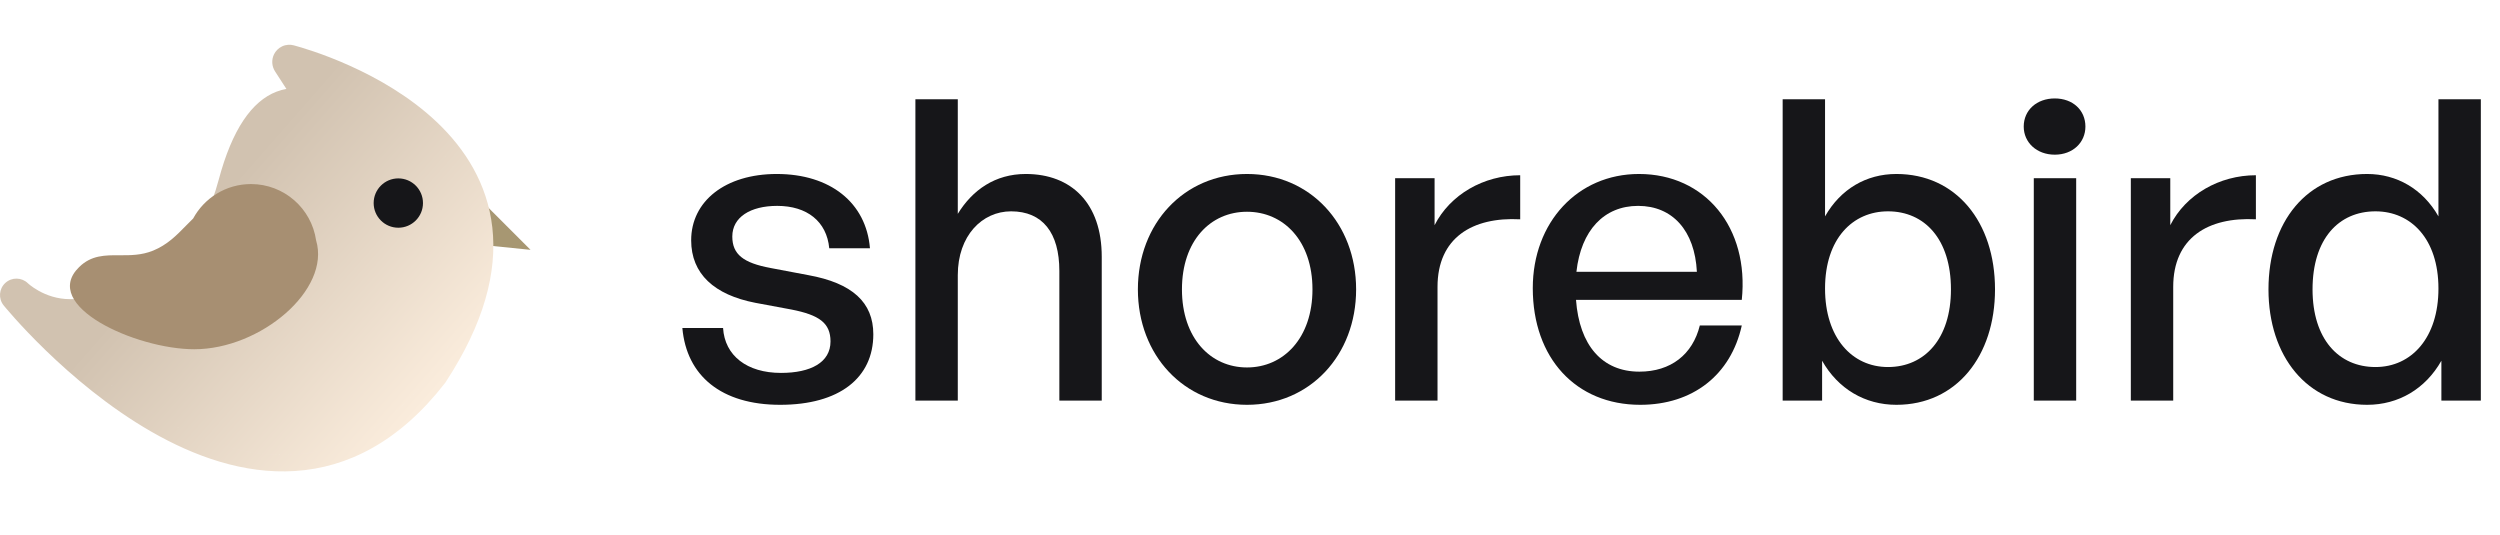
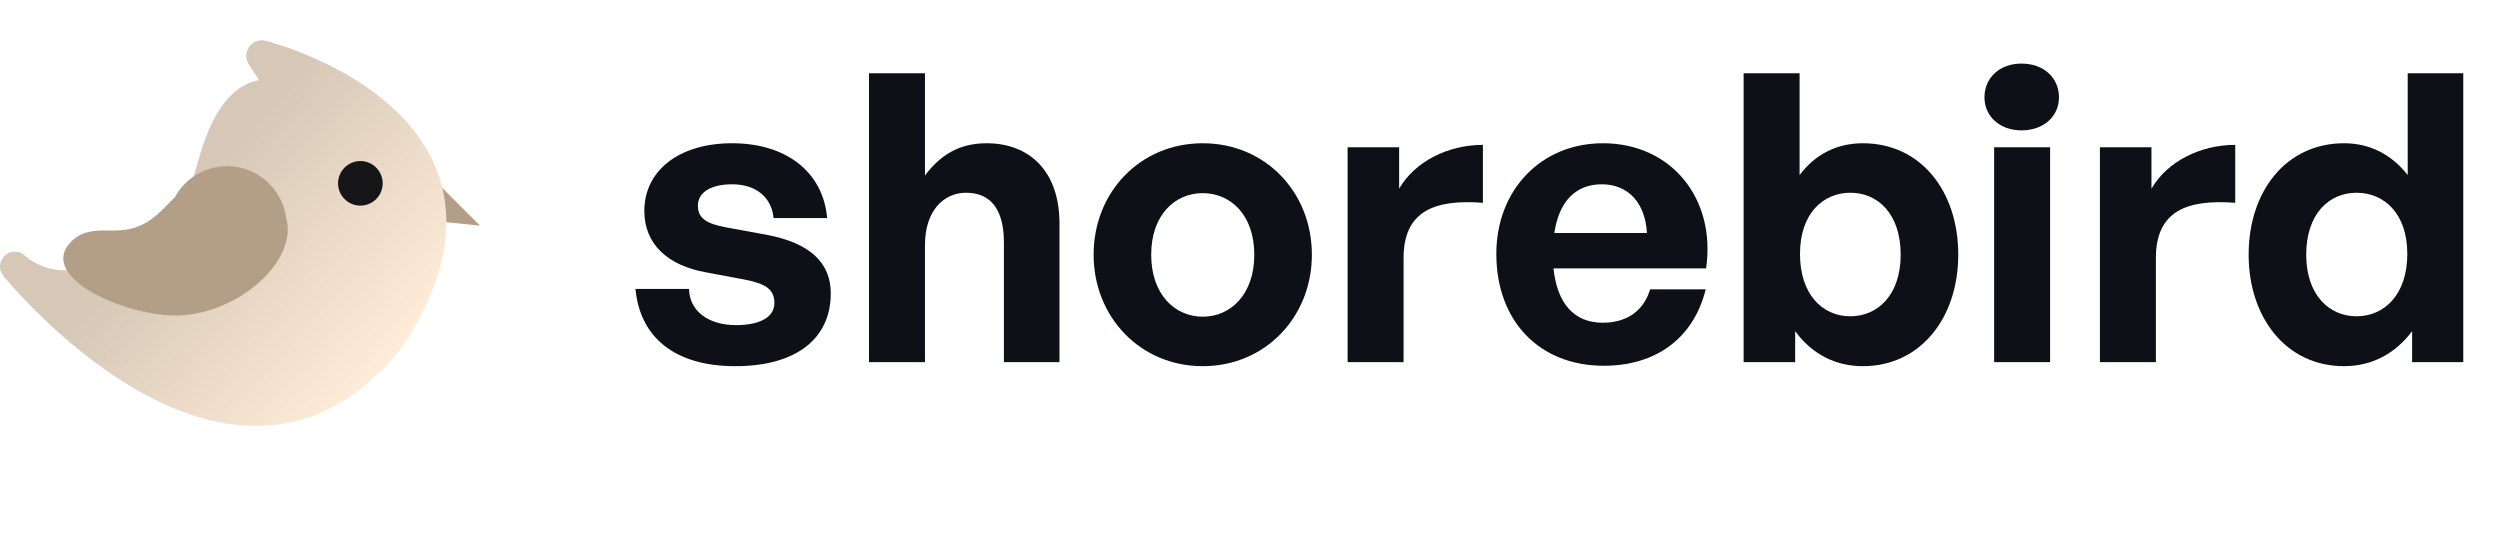
- <svg xmlns="http://www.w3.org/2000/svg" width="823" height="176" viewBox="0 0 823 176" fill="none">
-   <path d="M287.496 110.052C287.496 124.42 276.305 133.263 256.824 133.263C237.482 133.263 226.014 123.73 224.633 107.979H238.034C238.587 117.098 245.909 122.762 257.1 122.762C266.91 122.762 273.403 119.308 273.403 112.4C273.403 106.321 269.673 103.696 260.554 101.9L248.673 99.69C235.133 97.065 227.534 90.157 227.534 79.104C227.534 66.255 238.725 57.275 255.719 57.275C273.265 57.275 285.147 66.669 286.39 81.729H272.989C272.16 72.887 265.666 67.775 255.857 67.775C247.015 67.775 241.074 71.505 241.074 77.86C241.074 83.801 244.804 86.564 253.646 88.222L266.081 90.571C280.588 93.196 287.496 99.552 287.496 110.052Z" fill="#161619" />
-   <path d="M315.304 90.571V131.881H301.349V32.682H315.304V70.4C320.139 62.525 327.6 57.275 337.685 57.275C352.745 57.275 362.692 66.946 362.692 84.492V131.881H348.738V89.189C348.738 76.617 343.212 69.571 332.85 69.571C323.317 69.571 315.304 77.584 315.304 90.571Z" fill="#161619" />
-   <path d="M410.513 133.263C389.789 133.263 374.591 116.96 374.591 95.269C374.591 73.577 389.789 57.275 410.513 57.275C431.237 57.275 446.435 73.577 446.435 95.269C446.435 116.96 431.237 133.263 410.513 133.263ZM410.513 120.966C422.533 120.966 432.066 111.295 432.066 95.269C432.066 79.242 422.533 69.709 410.513 69.709C398.493 69.709 389.098 79.242 389.098 95.269C389.098 111.295 398.493 120.966 410.513 120.966Z" fill="#161619" />
-   <path d="M473.232 94.44V131.881H459.278V58.656H472.265V74.13C477.377 64.044 488.43 57.689 500.45 57.689V72.196C484.7 71.367 473.232 78.275 473.232 94.44Z" fill="#161619" />
-   <path d="M539.96 133.263C518.822 133.263 504.591 117.927 504.591 94.854C504.591 73.163 519.375 57.275 539.546 57.275C561.375 57.275 575.882 74.959 573.395 98.723H518.822C519.927 113.644 527.388 122.348 539.684 122.348C550.046 122.348 557.23 116.683 559.579 107.15H573.395C569.803 123.453 557.23 133.263 539.96 133.263ZM539.27 67.775C528.079 67.775 520.48 75.788 518.96 89.466H558.612C557.921 75.926 550.599 67.775 539.27 67.775Z" fill="#161619" />
-   <path d="M656.758 95.269C656.758 117.236 644.048 133.263 624.291 133.263C613.929 133.263 605.087 128.012 599.837 118.756V131.881H586.85V32.682H600.804V71.229C605.916 62.248 614.343 57.275 624.291 57.275C643.91 57.275 656.758 73.025 656.758 95.269ZM642.252 95.269C642.252 78.689 633.548 69.571 621.528 69.571C609.922 69.571 600.804 78.551 600.804 94.992C600.804 111.157 609.646 120.828 621.528 120.828C633.548 120.828 642.252 111.571 642.252 95.269Z" fill="#161619" />
-   <path d="M686.518 41.663C686.518 46.913 682.373 50.919 676.432 50.919C670.491 50.919 666.208 46.913 666.208 41.663C666.208 36.274 670.491 32.406 676.432 32.406C682.373 32.406 686.518 36.274 686.518 41.663ZM683.478 131.881H669.524V58.656H683.478V131.881Z" fill="#161619" />
-   <path d="M715.422 94.44V131.881H701.468V58.656H714.455V74.13C719.567 64.044 730.62 57.689 742.64 57.689V72.196C726.89 71.367 715.422 78.275 715.422 94.44Z" fill="#161619" />
-   <path d="M746.782 95.269C746.782 73.025 759.492 57.275 779.249 57.275C789.059 57.275 797.625 62.248 802.736 71.229V32.682H816.691V131.881H803.704V118.756C798.453 128.012 789.611 133.263 779.249 133.263C759.492 133.263 746.782 117.236 746.782 95.269ZM761.288 95.269C761.288 111.571 769.854 120.828 782.012 120.828C793.894 120.828 802.736 111.157 802.736 94.992C802.736 78.551 793.618 69.571 782.012 69.571C769.854 69.571 761.288 78.689 761.288 95.269Z" fill="#161619" />
-   <path d="M174.65 82.249L158.412 66.011C159.34 69.276 161.578 79.325 161.707 80.933L174.65 82.249Z" fill="#A79772" />
-   <path fill-rule="evenodd" clip-rule="evenodd" d="M146.446 126.167L146.581 125.994L146.701 125.81C159.445 106.358 163.713 89.465 162.077 74.905C160.44 60.339 152.99 48.945 143.932 40.315C126.053 23.278 100.919 16.055 96.726 14.928C95.561 14.615 94.18 14.647 92.861 15.268C91.582 15.871 90.723 16.856 90.231 17.837C89.283 19.727 89.498 21.886 90.552 23.515L94.279 29.271C93.22 29.455 92.138 29.75 91.041 30.172C82.926 33.293 76.427 42.56 71.989 59.202C66.964 78.048 57.111 87.647 47.616 92.691C37.913 97.846 28.107 98.486 23.091 98.486C18.823 98.486 15.302 97.153 12.807 95.776C11.565 95.091 10.61 94.413 9.986 93.925C9.676 93.683 9.452 93.491 9.321 93.375C9.255 93.317 9.213 93.278 9.196 93.261L9.189 93.255C7.144 91.263 3.899 91.201 1.779 93.121C-0.35 95.049 -0.602 98.305 1.205 100.538L5.412 97.133C1.205 100.538 1.206 100.539 1.208 100.542L1.213 100.548L1.229 100.567L1.282 100.633C1.328 100.688 1.392 100.766 1.475 100.867C1.642 101.068 1.884 101.358 2.199 101.728C2.827 102.469 3.746 103.532 4.93 104.85C7.296 107.487 10.728 111.153 15.023 115.314C23.584 123.608 35.712 133.999 49.784 142.084C63.81 150.143 80.218 156.167 97.181 155.055C114.403 153.927 131.413 145.495 146.446 126.167ZM29.143 120.806C57.163 144.477 104.688 171.032 142.17 122.841C167.551 84.1 156.316 58.547 138.428 42.602C156.318 58.547 167.557 84.1 142.173 122.844C104.69 171.037 57.163 144.478 29.143 120.806ZM106.985 38.94C106.72 38.675 106.44 38.413 106.146 38.157C106.44 38.414 106.721 38.676 106.986 38.942L106.985 38.94ZM5.923 97.593C5.619 97.333 5.447 97.167 5.415 97.135C5.414 97.134 5.413 97.133 5.413 97.133C5.413 97.133 5.587 97.305 5.923 97.593Z" fill="url(#paint0_linear_1184_11468)" />
-   <path fill-rule="evenodd" clip-rule="evenodd" d="M63.587 71.932C67.252 65.178 74.406 60.592 82.63 60.592C93.515 60.592 102.524 68.625 104.052 79.086C108.954 95.398 85.773 114.972 63.955 114.972C44.741 114.972 13.067 100.624 26.065 87.908C30.073 83.988 34.546 84.008 39.34 84.03C42.879 84.046 46.593 84.063 50.423 82.495C55.087 80.586 58.163 77.433 61.118 74.402C61.94 73.559 62.752 72.726 63.587 71.932Z" fill="#A78F72" />
-   <path d="M131.126 74.966C126.642 74.966 123.007 71.331 123.007 66.847C123.007 62.363 126.642 58.728 131.126 58.728C135.61 58.728 139.245 62.363 139.245 66.847C139.245 71.331 135.61 74.966 131.126 74.966Z" fill="#161619" />
+ <svg xmlns="http://www.w3.org/2000/svg" width="642" height="140" viewBox="0 0 642 140" fill="none">
+   <path d="M577.45 65.41C577.45 49.084 587.068 36.787 601.959 36.787C608.578 36.787 614.162 39.681 618.299 44.95V18.807H632.57V93.001H619.437V85.044C615.093 90.831 609.095 94.034 601.959 94.034C587.068 94.034 577.45 81.531 577.45 65.41ZM592.238 65.41C592.238 75.744 598.133 81.221 605.165 81.221C612.301 81.221 618.196 75.641 618.196 65.204C618.196 54.767 612.198 49.497 605.165 49.497C598.133 49.497 592.238 54.87 592.238 65.41Z" fill="#0D1117" />
+   <path d="M553.634 66.237V93H539.259V37.82H552.496V48.464C556.53 41.437 565.113 37.2 574.007 37.2V52.08C561.804 51.15 553.634 54.044 553.634 66.237Z" fill="#0D1117" />
+   <path d="M528.743 25.007C528.743 29.864 524.813 33.48 519.125 33.48C513.541 33.48 509.611 29.864 509.611 25.007C509.611 19.944 513.541 16.327 519.125 16.327C524.813 16.327 528.743 19.944 528.743 25.007ZM526.467 93.001H512.093V37.821H526.467V93.001Z" fill="#0D1117" />
+   <path d="M502.882 65.41C502.882 81.531 493.264 94.034 478.372 94.034C471.237 94.034 465.239 90.831 460.999 85.044V93.001H447.762V18.807H462.136V44.95C466.17 39.577 471.754 36.787 478.372 36.787C493.264 36.787 502.882 49.084 502.882 65.41ZM488.093 65.41C488.093 54.87 482.199 49.497 475.167 49.497C468.238 49.497 462.24 54.767 462.24 65.204C462.24 75.641 468.031 81.221 475.167 81.221C482.199 81.221 488.093 75.744 488.093 65.41Z" fill="#0D1117" />
+   <path d="M411.867 93.93C395.32 93.93 384.255 82.46 384.255 65.204C384.255 48.774 395.734 36.787 411.66 36.787C429.137 36.787 440.719 50.944 438.134 68.924H398.94C399.87 77.914 404.214 82.874 411.556 82.874C417.865 82.874 422.105 79.774 423.759 74.297H438.031C434.928 86.8 425.31 93.93 411.867 93.93ZM411.35 47.327C404.628 47.327 400.388 51.667 399.147 59.83H422.932C422.518 52.184 418.175 47.327 411.35 47.327Z" fill="#0D1117" />
+   <path d="M360.439 66.237V93H346.064V37.82H359.301V48.464C363.334 41.437 371.918 37.2 380.811 37.2V52.08C368.608 51.15 360.439 54.044 360.439 66.237Z" fill="#0D1117" />
+   <path d="M308.865 94.034C292.836 94.034 280.84 81.427 280.84 65.41C280.84 49.29 292.836 36.787 308.865 36.787C324.894 36.787 336.891 49.29 336.891 65.41C336.891 81.427 324.894 94.034 308.865 94.034ZM308.865 81.324C316.001 81.324 322.102 75.64 322.102 65.41C322.102 55.18 316.001 49.6 308.865 49.6C301.73 49.6 295.628 55.18 295.628 65.41C295.628 75.64 301.73 81.324 308.865 81.324Z" fill="#0D1117" />
+   <path d="M237.533 62.931V93.001H223.158V18.807H237.533V45.054C241.359 39.99 246.116 36.787 253.355 36.787C264.421 36.787 272.073 44.02 272.073 57.35V93.001H257.802V62.207C257.802 54.044 254.596 49.497 248.081 49.497C242.393 49.497 237.533 54.044 237.533 62.931Z" fill="#0D1117" />
+   <path d="M213.344 75.331C213.344 86.904 204.554 94.034 188.835 94.034C173.116 94.034 164.326 86.49 163.188 74.194H176.942C177.046 79.877 181.906 83.494 189.042 83.494C194.626 83.494 198.866 81.737 198.866 77.81C198.866 74.297 196.591 72.85 191.317 71.817L181.389 69.957C171.461 68.2 165.463 62.724 165.463 54.147C165.463 43.917 174.253 36.787 188.008 36.787C201.865 36.787 211.379 44.124 212.413 56.007H198.659C198.142 50.634 194.109 47.327 188.008 47.327C182.733 47.327 179.217 49.29 179.217 52.804C179.217 56.11 181.492 57.454 186.456 58.384L197.108 60.347C207.863 62.414 213.344 67.374 213.344 75.331Z" fill="#0D1117" />
+   <path d="M123.257 57.943L111.797 46.492C112.452 48.795 114.032 55.881 114.123 57.015L123.257 57.943Z" fill="#B39E88" />
+   <path fill-rule="evenodd" clip-rule="evenodd" d="M103.353 88.915L103.448 88.792L103.533 88.663C112.527 74.946 115.539 63.033 114.384 52.765C113.229 42.493 107.971 34.459 101.579 28.373C88.961 16.359 71.223 11.265 68.263 10.471C67.442 10.25 66.467 10.272 65.536 10.71C64.633 11.135 64.027 11.83 63.68 12.522C63.011 13.855 63.162 15.377 63.906 16.526L66.537 20.585C65.789 20.715 65.026 20.922 64.252 21.22C58.525 23.421 53.938 29.956 50.806 41.691C47.259 54.982 40.306 61.751 33.605 65.308C26.757 68.943 19.837 69.394 16.296 69.394C13.284 69.394 10.799 68.454 9.038 67.484C8.162 67 7.488 66.522 7.048 66.178C6.829 66.007 6.671 65.872 6.578 65.79C6.532 65.749 6.502 65.721 6.49 65.71L6.485 65.706C5.042 64.3 2.751 64.257 1.256 65.611C-0.247 66.971 -0.425 69.266 0.85 70.841L3.82 68.44C0.85 70.841 0.851 70.842 0.853 70.844L0.856 70.848L0.867 70.862L0.905 70.908C0.937 70.947 0.982 71.002 1.041 71.073C1.159 71.215 1.33 71.419 1.552 71.681C1.995 72.203 2.644 72.953 3.479 73.882C5.149 75.741 7.571 78.327 10.602 81.261C16.644 87.11 25.203 94.438 35.134 100.139C45.034 105.822 56.613 110.071 68.585 109.287C80.739 108.491 92.743 102.544 103.353 88.915ZM11.131 76.417C6.509 71.761 3.82 68.44 3.82 68.44C4.152 68.85 60.345 137.948 100.336 86.57C114.753 64.583 112.432 48.62 104.394 37.364C112.432 48.62 114.755 64.584 100.337 86.571C68.985 126.85 27.676 93.083 11.131 76.417Z" fill="url(#paint0_linear_8232_20385)" />
+   <path fill-rule="evenodd" clip-rule="evenodd" d="M73.437 55.716C76.892 67.219 60.534 81.019 45.138 81.019C31.577 81.019 9.224 70.901 18.397 61.934C21.225 59.17 24.382 59.184 27.765 59.199C30.263 59.211 32.884 59.222 35.587 58.117C38.879 56.771 41.05 54.547 43.135 52.41C43.716 51.815 44.29 51.227 44.879 50.666C47.466 45.905 52.514 42.672 58.317 42.672C66 42.672 72.359 48.337 73.437 55.716Z" fill="#B39E88" />
+   <path d="M92.542 52.807C89.377 52.807 86.811 50.244 86.811 47.081C86.811 43.919 89.377 41.356 92.542 41.356C95.706 41.356 98.272 43.919 98.272 47.081C98.272 50.244 95.706 52.807 92.542 52.807Z" fill="#161619" />
  <defs>
-     <linearGradient id="paint0_linear_1184_11468" x1="66.256" y1="71.738" x2="139.812" y2="136.213" gradientUnits="userSpaceOnUse">
-       <stop stop-color="#D1C2B0" />
-       <stop offset="1" stop-color="#FBEDDD" />
+     <linearGradient id="paint0_linear_8232_20385" x1="46.76" y1="50.532" x2="98.635" y2="96.04" gradientUnits="userSpaceOnUse">
+       <stop stop-color="#D6C7B6" />
+       <stop offset="1" stop-color="#FFEDD9" />
    </linearGradient>
  </defs>
</svg>
